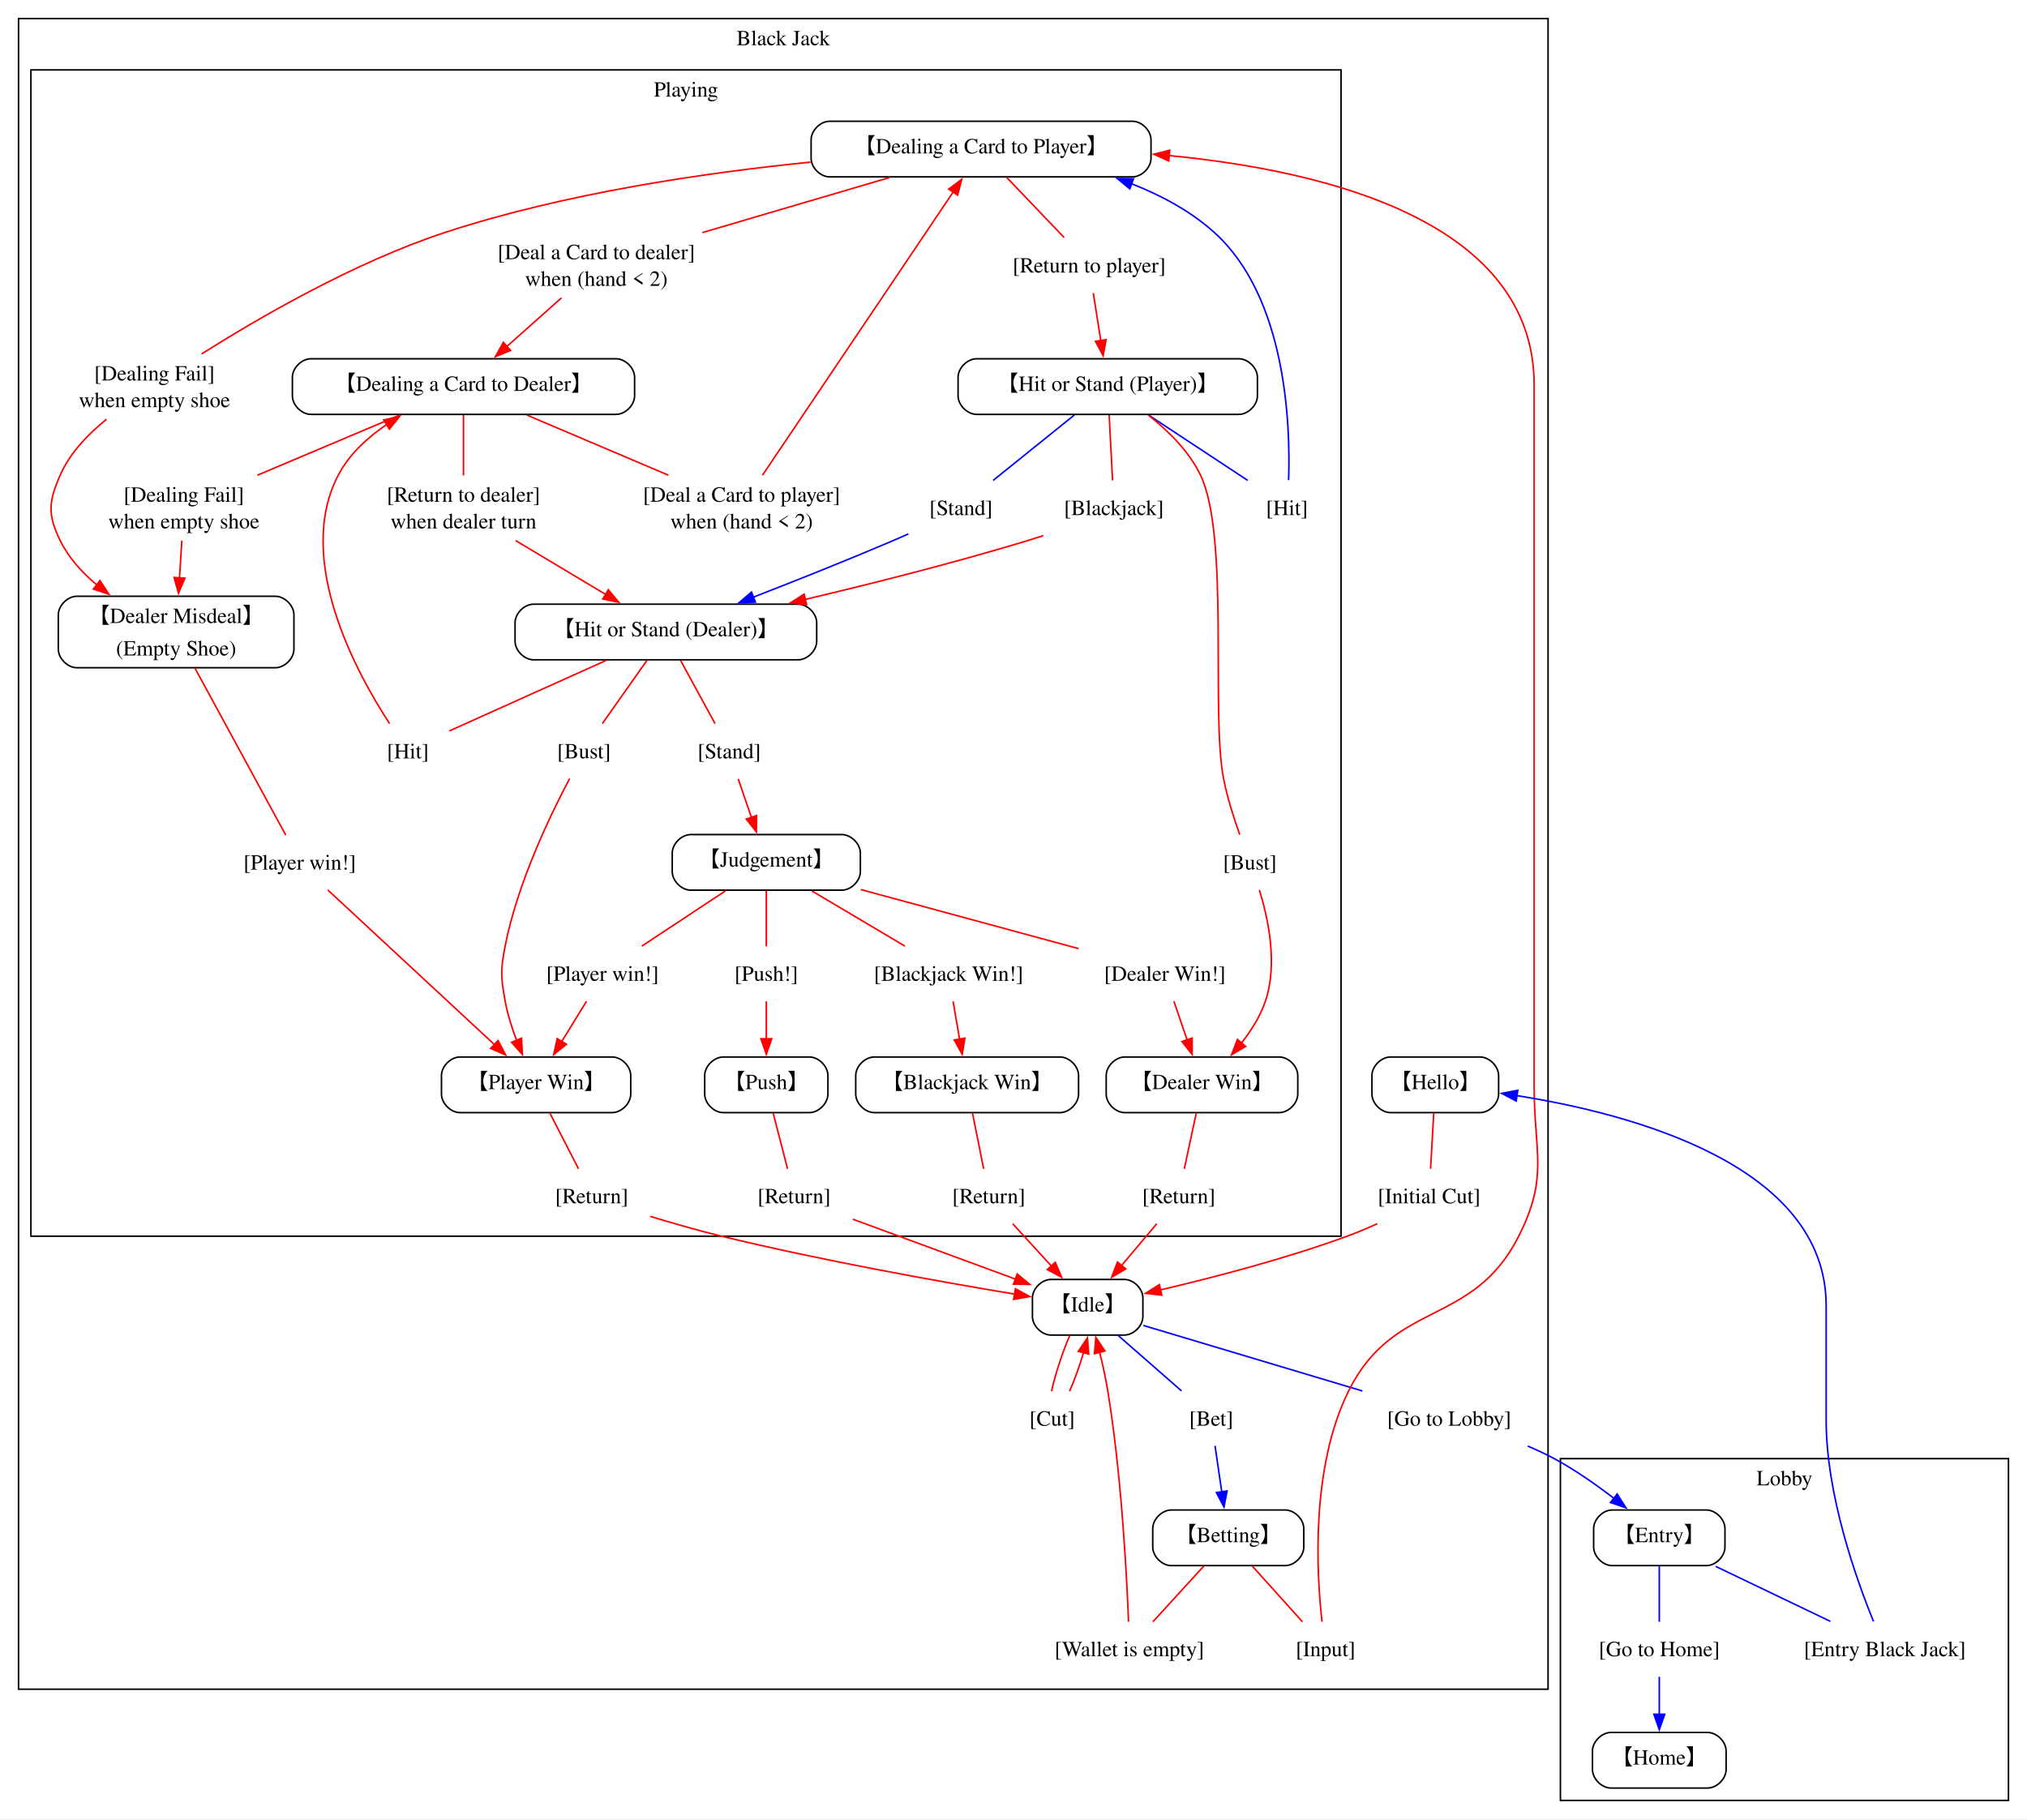
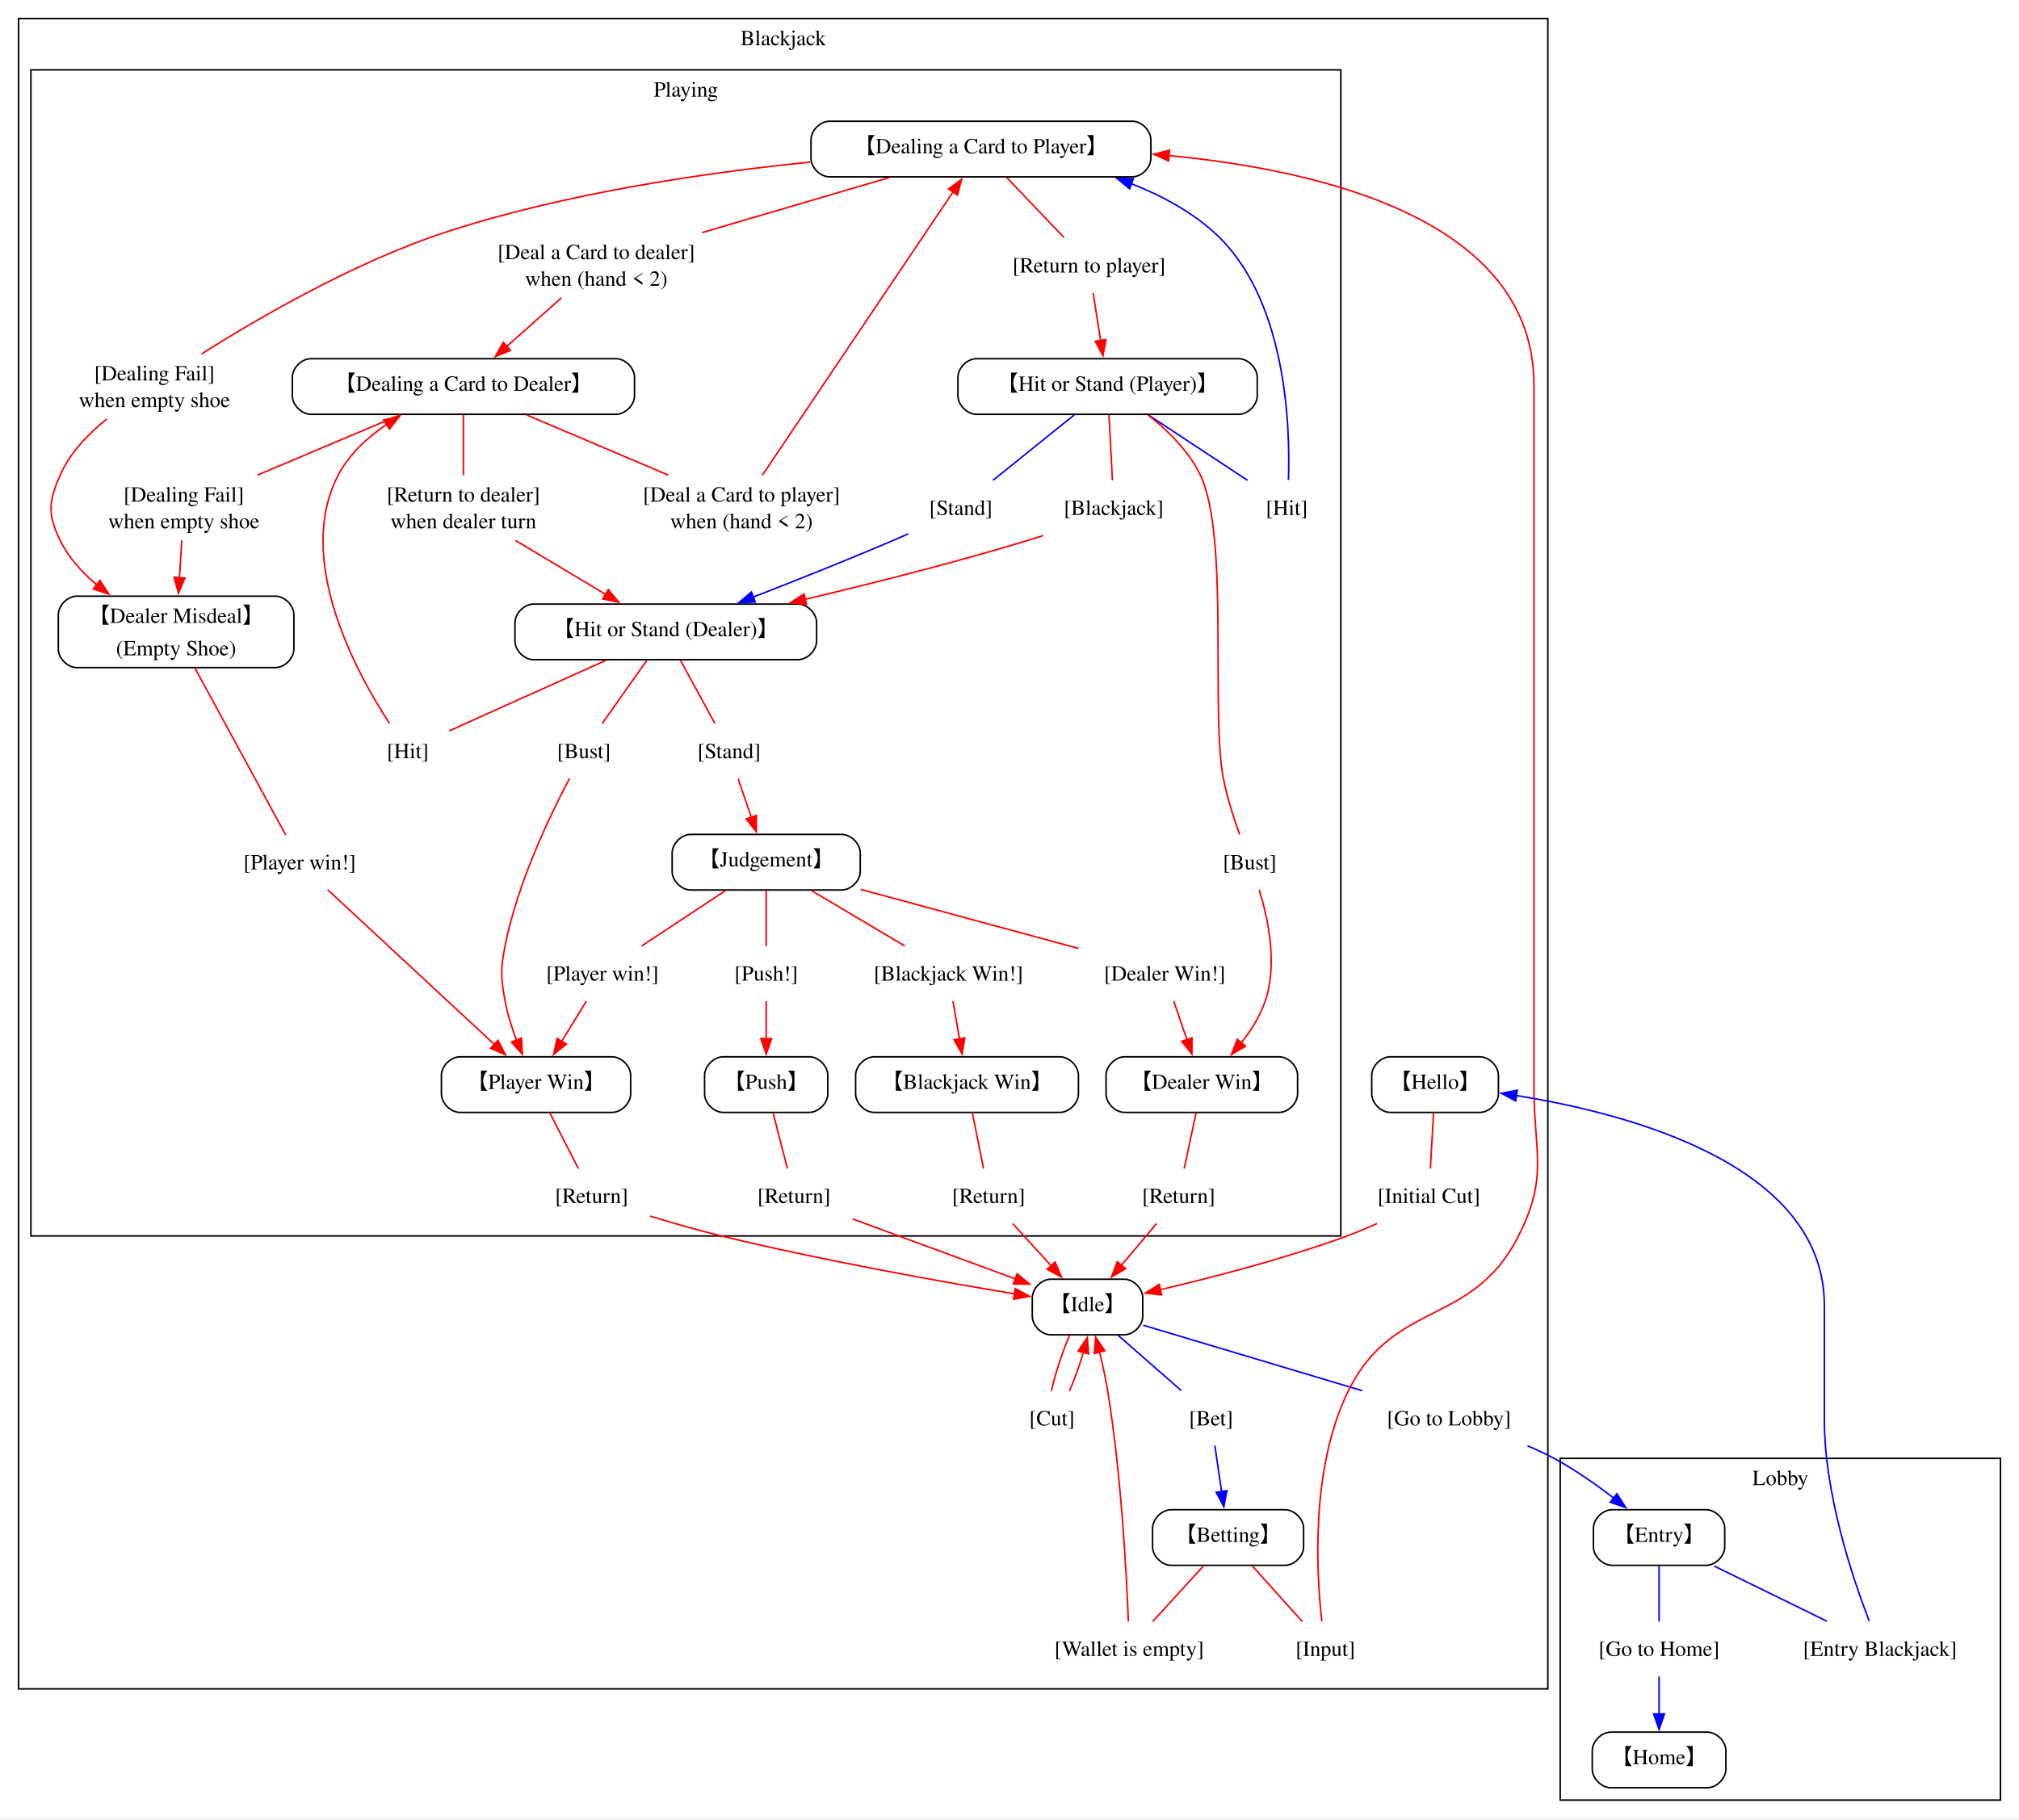
- <svg xmlns="http://www.w3.org/2000/svg" width="1312pt" height="1178pt" viewBox="0.00 0.00 1312.00 1178.00">
+ <svg xmlns="http://www.w3.org/2000/svg" width="1307pt" height="1178pt" viewBox="0.00 0.00 1307.00 1178.00">
  <g id="graph0" class="graph" transform="scale(1 1) rotate(0) translate(4 1173.5)">
-     <polygon fill="white" stroke="none" points="-4,4 -4,-1173.5 1308,-1173.5 1308,4 -4,4" />
+     <polygon fill="white" stroke="none" points="-4,4 -4,-1173.5 1303,-1173.5 1303,4 -4,4" />
    <g id="clust1" class="cluster">
      <polygon fill="none" stroke="black" points="8,-80 8,-1161.5 998,-1161.5 998,-80 8,-80" />
-       <text xml:space="preserve" text-anchor="middle" x="503" y="-1144.2" font-family="Times,serif" font-size="14.00">Black Jack</text>
+       <text xml:space="preserve" text-anchor="middle" x="503" y="-1144.2" font-family="Times,serif" font-size="14.00">Blackjack</text>
    </g>
    <g id="clust2" class="cluster">
      <polygon fill="none" stroke="black" points="16,-373.25 16,-1128.25 864,-1128.25 864,-373.25 16,-373.25" />
      <text xml:space="preserve" text-anchor="middle" x="440" y="-1110.95" font-family="Times,serif" font-size="14.00">Playing</text>
    </g>
    <g id="clust3" class="cluster">
-       <polygon fill="none" stroke="black" points="1006,-8 1006,-229.25 1296,-229.25 1296,-8 1006,-8" />
-       <text xml:space="preserve" text-anchor="middle" x="1151" y="-211.95" font-family="Times,serif" font-size="14.00">Lobby</text>
+       <polygon fill="none" stroke="black" points="1006,-8 1006,-229.25 1291,-229.25 1291,-8 1006,-8" />
+       <text xml:space="preserve" text-anchor="middle" x="1148.5" y="-211.95" font-family="Times,serif" font-size="14.00">Lobby</text>
    </g>
    <g id="node1" class="node">
      <path fill="white" stroke="black" d="M954,-489.25C954,-489.25 896,-489.25 896,-489.25 890,-489.25 884,-483.25 884,-477.25 884,-477.25 884,-465.25 884,-465.25 884,-459.25 890,-453.25 896,-453.25 896,-453.25 954,-453.25 954,-453.25 960,-453.25 966,-459.25 966,-465.25 966,-465.25 966,-477.25 966,-477.25 966,-483.25 960,-489.25 954,-489.25" />
      <text xml:space="preserve" text-anchor="middle" x="925" y="-468.45" font-family="Times,serif" font-size="14.00">【Hello】</text>
    </g>
    <g id="node2" class="node">
      <text xml:space="preserve" text-anchor="middle" x="921" y="-394.57" font-family="Times,serif" font-size="14.00">[Initial Cut]</text>
    </g>
    <g id="edge5" class="edge">
      <path fill="none" stroke="red" d="M924.01,-452.95C923.38,-441.93 922.57,-427.75 921.95,-416.87" />
    </g>
    <g id="node3" class="node">
      <path fill="white" stroke="black" d="M723.75,-345.25C723.75,-345.25 676.25,-345.25 676.25,-345.25 670.25,-345.25 664.25,-339.25 664.25,-333.25 664.25,-333.25 664.25,-321.25 664.25,-321.25 664.25,-315.25 670.25,-309.25 676.25,-309.25 676.25,-309.25 723.75,-309.25 723.75,-309.25 729.75,-309.25 735.75,-315.25 735.75,-321.25 735.75,-321.25 735.75,-333.25 735.75,-333.25 735.75,-339.25 729.75,-345.25 723.75,-345.25" />
      <text xml:space="preserve" text-anchor="middle" x="700" y="-324.45" font-family="Times,serif" font-size="14.00">【Idle】</text>
    </g>
    <g id="edge6" class="edge">
      <path fill="none" stroke="red" d="M887.46,-381.33C881.08,-378.43 874.4,-375.6 868,-373.25 828.01,-358.6 781.08,-346.43 747.01,-338.46" />
      <polygon fill="red" stroke="red" points="747.98,-335.09 737.45,-336.26 746.41,-341.91 747.98,-335.09" />
    </g>
    <g id="node4" class="node">
      <text xml:space="preserve" text-anchor="middle" x="677" y="-250.57" font-family="Times,serif" font-size="14.00">[Cut]</text>
    </g>
    <g id="edge7" class="edge">
      <path fill="none" stroke="red" d="M688.4,-308.95C683.64,-297.93 679.01,-283.75 676.62,-272.87" />
    </g>
    <g id="node5" class="node">
      <text xml:space="preserve" text-anchor="middle" x="780" y="-250.57" font-family="Times,serif" font-size="14.00">[Bet]</text>
    </g>
    <g id="edge9" class="edge">
      <path fill="none" stroke="blue" d="M719.78,-308.95C732.27,-298.02 748.33,-283.96 760.73,-273.11" />
    </g>
    <g id="node6" class="node">
      <text xml:space="preserve" text-anchor="middle" x="934" y="-250.57" font-family="Times,serif" font-size="14.00">[Go to Lobby]</text>
    </g>
    <g id="edge11" class="edge">
      <path fill="none" stroke="blue" d="M736.05,-315.47C773.87,-304.15 833.82,-286.22 877.85,-273.05" />
    </g>
    <g id="edge8" class="edge">
      <path fill="none" stroke="red" d="M688.31,-272.87C691.58,-280.35 694.81,-289.39 697.32,-297.89" />
      <polygon fill="red" stroke="red" points="693.92,-298.7 699.85,-307.48 700.69,-296.92 693.92,-298.7" />
    </g>
    <g id="node7" class="node">
      <path fill="white" stroke="black" d="M827.88,-196C827.88,-196 754.12,-196 754.12,-196 748.12,-196 742.12,-190 742.12,-184 742.12,-184 742.12,-172 742.12,-172 742.12,-166 748.12,-160 754.12,-160 754.12,-160 827.88,-160 827.88,-160 833.88,-160 839.88,-166 839.88,-172 839.88,-172 839.88,-184 839.88,-184 839.88,-190 833.88,-196 827.88,-196" />
      <text xml:space="preserve" text-anchor="middle" x="791" y="-175.2" font-family="Times,serif" font-size="14.00">【Betting】</text>
    </g>
    <g id="edge10" class="edge">
      <path fill="none" stroke="blue" d="M782.44,-237.55C783.72,-228.77 785.33,-217.77 786.81,-207.68" />
      <polygon fill="blue" stroke="blue" points="790.25,-208.34 788.23,-197.94 783.32,-207.32 790.25,-208.34" />
    </g>
    <g id="node42" class="node">
      <path fill="white" stroke="black" d="M1100.5,-196C1100.5,-196 1039.5,-196 1039.5,-196 1033.5,-196 1027.5,-190 1027.5,-184 1027.5,-184 1027.5,-172 1027.5,-172 1027.5,-166 1033.5,-160 1039.5,-160 1039.5,-160 1100.5,-160 1100.5,-160 1106.5,-160 1112.5,-166 1112.5,-172 1112.5,-172 1112.5,-184 1112.5,-184 1112.5,-190 1106.5,-196 1100.5,-196" />
      <text xml:space="preserve" text-anchor="middle" x="1070" y="-175.2" font-family="Times,serif" font-size="14.00">【Entry】</text>
    </g>
    <g id="edge12" class="edge">
      <path fill="none" stroke="blue" d="M984.84,-237.38C990.73,-234.89 996.57,-232.17 1002,-229.25 1015.46,-222 1029.22,-212.33 1040.81,-203.41" />
      <polygon fill="blue" stroke="blue" points="1042.73,-206.36 1048.41,-197.41 1038.39,-200.86 1042.73,-206.36" />
    </g>
    <g id="node8" class="node">
      <text xml:space="preserve" text-anchor="middle" x="727" y="-101.33" font-family="Times,serif" font-size="14.00">[Wallet is empty]</text>
    </g>
    <g id="edge13" class="edge">
      <path fill="none" stroke="red" d="M775.18,-159.7C765.11,-148.68 752.14,-134.5 742.2,-123.62" />
    </g>
    <g id="node9" class="node">
      <text xml:space="preserve" text-anchor="middle" x="854" y="-101.33" font-family="Times,serif" font-size="14.00">[Input]</text>
    </g>
    <g id="edge15" class="edge">
      <path fill="none" stroke="red" d="M806.57,-159.7C816.48,-148.68 829.25,-134.5 839.04,-123.62" />
    </g>
    <g id="edge14" class="edge">
      <path fill="none" stroke="red" d="M726.46,-123.62C725.3,-153.67 721.89,-218.94 713,-273.25 711.66,-281.42 709.73,-290.18 707.75,-298.18" />
      <polygon fill="red" stroke="red" points="704.4,-297.18 705.28,-307.74 711.17,-298.93 704.4,-297.18" />
    </g>
    <g id="node10" class="node">
      <path fill="white" stroke="black" d="M729,-1095C729,-1095 533,-1095 533,-1095 527,-1095 521,-1089 521,-1083 521,-1083 521,-1071 521,-1071 521,-1065 527,-1059 533,-1059 533,-1059 729,-1059 729,-1059 735,-1059 741,-1065 741,-1071 741,-1071 741,-1083 741,-1083 741,-1089 735,-1095 729,-1095" />
      <text xml:space="preserve" text-anchor="middle" x="631" y="-1074.2" font-family="Times,serif" font-size="14.00">【Dealing a Card to Player】</text>
    </g>
    <g id="edge16" class="edge">
      <path fill="none" stroke="red" d="M851.7,-123.64C848.17,-154.82 844.22,-223.43 869,-273.25 898.42,-332.41 949.2,-314.28 979,-373.25 998.55,-411.93 989,-426.91 989,-470.25 989,-924.25 989,-924.25 989,-924.25 989,-1029.44 856.36,-1062.8 752.56,-1072.8" />
      <polygon fill="red" stroke="red" points="752.49,-1069.29 742.84,-1073.66 753.11,-1076.26 752.49,-1069.29" />
    </g>
    <g id="node11" class="node">
      <text xml:space="preserve" text-anchor="middle" x="96" y="-927.2" font-family="Times,serif" font-size="14.00">[Dealing Fail]</text>
      <text xml:space="preserve" text-anchor="middle" x="96" y="-909.95" font-family="Times,serif" font-size="14.00">when empty shoe</text>
    </g>
    <g id="edge17" class="edge">
      <path fill="none" stroke="red" d="M520.6,-1068.54C451.31,-1061.58 360.85,-1048.26 284,-1023 225.16,-1003.66 162.58,-967.17 126.51,-944.38" />
    </g>
    <g id="node12" class="node">
      <text xml:space="preserve" text-anchor="middle" x="382" y="-1005.7" font-family="Times,serif" font-size="14.00">[Deal a Card to dealer]</text>
      <text xml:space="preserve" text-anchor="middle" x="382" y="-988.45" font-family="Times,serif" font-size="14.00">when (hand &lt; 2)</text>
    </g>
    <g id="edge19" class="edge">
      <path fill="none" stroke="red" d="M571.67,-1058.55C535.28,-1047.84 488.54,-1034.09 450.57,-1022.92" />
    </g>
    <g id="node13" class="node">
      <text xml:space="preserve" text-anchor="middle" x="701" y="-997.08" font-family="Times,serif" font-size="14.00">[Return to player]</text>
    </g>
    <g id="edge21" class="edge">
      <path fill="none" stroke="red" d="M647.59,-1058.64C658.83,-1046.88 673.61,-1031.41 684.77,-1019.73" />
    </g>
    <g id="node14" class="node">
      <path fill="white" stroke="black" d="M174.25,-787.5C174.25,-787.5 45.75,-787.5 45.75,-787.5 39.75,-787.5 33.75,-781.5 33.75,-775.5 33.75,-775.5 33.75,-753.25 33.75,-753.25 33.75,-747.25 39.75,-741.25 45.75,-741.25 45.75,-741.25 174.25,-741.25 174.25,-741.25 180.25,-741.25 186.25,-747.25 186.25,-753.25 186.25,-753.25 186.25,-775.5 186.25,-775.5 186.25,-781.5 180.25,-787.5 174.25,-787.5" />
      <text xml:space="preserve" text-anchor="middle" x="110" y="-770.2" font-family="Times,serif" font-size="14.00">【Dealer Misdeal】</text>
      <text xml:space="preserve" text-anchor="middle" x="110" y="-749.2" font-family="Times,serif" font-size="14.00">(Empty Shoe)</text>
    </g>
    <g id="edge18" class="edge">
      <path fill="none" stroke="red" d="M64.99,-902.14C53.3,-892.71 41.3,-880.38 35,-866 27.42,-848.7 26.69,-840.46 35,-823.5 40.44,-812.4 49.13,-802.82 58.71,-794.81" />
      <polygon fill="red" stroke="red" points="60.69,-797.7 66.48,-788.83 56.42,-792.15 60.69,-797.7" />
    </g>
    <g id="node18" class="node">
      <path fill="white" stroke="black" d="M394.75,-941.25C394.75,-941.25 197.25,-941.25 197.25,-941.25 191.25,-941.25 185.25,-935.25 185.25,-929.25 185.25,-929.25 185.25,-917.25 185.25,-917.25 185.25,-911.25 191.25,-905.25 197.25,-905.25 197.25,-905.25 394.75,-905.25 394.75,-905.25 400.75,-905.25 406.75,-911.25 406.75,-917.25 406.75,-917.25 406.75,-929.25 406.75,-929.25 406.75,-935.25 400.75,-941.25 394.75,-941.25" />
      <text xml:space="preserve" text-anchor="middle" x="296" y="-920.45" font-family="Times,serif" font-size="14.00">【Dealing a Card to Dealer】</text>
    </g>
    <g id="edge20" class="edge">
      <path fill="none" stroke="red" d="M359.4,-980.65C348.54,-970.98 335.41,-959.31 323.92,-949.09" />
      <polygon fill="red" stroke="red" points="326.45,-946.66 316.66,-942.62 321.8,-951.89 326.45,-946.66" />
    </g>
    <g id="node37" class="node">
      <path fill="white" stroke="black" d="M797.88,-941.25C797.88,-941.25 628.12,-941.25 628.12,-941.25 622.12,-941.25 616.12,-935.25 616.12,-929.25 616.12,-929.25 616.12,-917.25 616.12,-917.25 616.12,-911.25 622.12,-905.25 628.12,-905.25 628.12,-905.25 797.88,-905.25 797.88,-905.25 803.88,-905.25 809.88,-911.25 809.88,-917.25 809.88,-917.25 809.88,-929.25 809.88,-929.25 809.88,-935.25 803.88,-941.25 797.88,-941.25" />
      <text xml:space="preserve" text-anchor="middle" x="713" y="-920.45" font-family="Times,serif" font-size="14.00">【Hit or Stand (Player)】</text>
    </g>
    <g id="edge22" class="edge">
      <path fill="none" stroke="red" d="M703.66,-983.77C705.09,-974.69 706.88,-963.26 708.51,-952.85" />
      <polygon fill="red" stroke="red" points="711.93,-953.63 710.03,-943.21 705.02,-952.54 711.93,-953.63" />
    </g>
    <g id="node15" class="node">
      <text xml:space="preserve" text-anchor="middle" x="190" y="-610.58" font-family="Times,serif" font-size="14.00">[Player win!]</text>
    </g>
    <g id="edge23" class="edge">
      <path fill="none" stroke="red" d="M122.15,-741.03C138.32,-711.29 166.55,-659.37 180.97,-632.86" />
    </g>
    <g id="node16" class="node">
      <path fill="white" stroke="black" d="M392.25,-489.25C392.25,-489.25 293.75,-489.25 293.75,-489.25 287.75,-489.25 281.75,-483.25 281.75,-477.25 281.75,-477.25 281.75,-465.25 281.75,-465.25 281.75,-459.25 287.75,-453.25 293.75,-453.25 293.75,-453.25 392.25,-453.25 392.25,-453.25 398.25,-453.25 404.25,-459.25 404.25,-465.25 404.25,-465.25 404.25,-477.25 404.25,-477.25 404.25,-483.25 398.25,-489.25 392.25,-489.25" />
      <text xml:space="preserve" text-anchor="middle" x="343" y="-468.45" font-family="Times,serif" font-size="14.00">【Player Win】</text>
    </g>
    <g id="edge24" class="edge">
      <path fill="none" stroke="red" d="M208.15,-597.4C234.92,-572.56 285.16,-525.93 316.19,-497.13" />
      <polygon fill="red" stroke="red" points="318.34,-499.92 323.29,-490.55 313.57,-494.78 318.34,-499.92" />
    </g>
    <g id="node17" class="node">
      <text xml:space="preserve" text-anchor="middle" x="379" y="-394.57" font-family="Times,serif" font-size="14.00">[Return]</text>
    </g>
    <g id="edge25" class="edge">
      <path fill="none" stroke="red" d="M351.9,-452.95C357.56,-441.93 364.86,-427.75 370.45,-416.87" />
    </g>
    <g id="edge26" class="edge">
      <path fill="none" stroke="red" d="M416.83,-386.1C431.2,-381.72 447.77,-376.95 463,-373.25 528.23,-357.39 604.68,-343.75 652.74,-335.77" />
      <polygon fill="red" stroke="red" points="653.23,-339.23 662.53,-334.16 652.09,-332.33 653.23,-339.23" />
    </g>
    <g id="node19" class="node">
      <text xml:space="preserve" text-anchor="middle" x="115" y="-848.7" font-family="Times,serif" font-size="14.00">[Dealing Fail]</text>
      <text xml:space="preserve" text-anchor="middle" x="115" y="-831.45" font-family="Times,serif" font-size="14.00">when empty shoe</text>
    </g>
    <g id="edge27" class="edge">
      <path fill="none" stroke="red" d="M254.93,-904.89C227.5,-893.3 191.33,-878.01 162.63,-865.88" />
    </g>
    <g id="node20" class="node">
      <text xml:space="preserve" text-anchor="middle" x="476" y="-848.7" font-family="Times,serif" font-size="14.00">[Deal a Card to player]</text>
      <text xml:space="preserve" text-anchor="middle" x="476" y="-831.45" font-family="Times,serif" font-size="14.00">when (hand &lt; 2)</text>
    </g>
    <g id="edge29" class="edge">
      <path fill="none" stroke="red" d="M336.84,-904.89C364.12,-893.3 400.1,-878.01 428.63,-865.88" />
    </g>
    <g id="node21" class="node">
      <text xml:space="preserve" text-anchor="middle" x="296" y="-848.7" font-family="Times,serif" font-size="14.00">[Return to dealer]</text>
      <text xml:space="preserve" text-anchor="middle" x="296" y="-831.45" font-family="Times,serif" font-size="14.00">when dealer turn</text>
    </g>
    <g id="edge31" class="edge">
      <path fill="none" stroke="red" d="M296,-904.89C296,-893.25 296,-877.89 296,-865.74" />
    </g>
    <g id="edge28" class="edge">
      <path fill="none" stroke="red" d="M113.71,-823.57C113.24,-816.17 112.69,-807.58 112.16,-799.3" />
      <polygon fill="red" stroke="red" points="115.67,-799.25 111.54,-789.49 108.68,-799.69 115.67,-799.25" />
    </g>
    <g id="edge30" class="edge">
      <path fill="none" stroke="red" d="M489.53,-865.86C517.48,-907.37 581.59,-1002.6 612.99,-1049.25" />
      <polygon fill="red" stroke="red" points="610.02,-1051.1 618.5,-1057.44 615.82,-1047.19 610.02,-1051.1" />
    </g>
    <g id="node22" class="node">
      <path fill="white" stroke="black" d="M512.62,-782.38C512.62,-782.38 341.38,-782.38 341.38,-782.38 335.38,-782.38 329.38,-776.38 329.38,-770.38 329.38,-770.38 329.38,-758.38 329.38,-758.38 329.38,-752.38 335.38,-746.38 341.38,-746.38 341.38,-746.38 512.62,-746.38 512.62,-746.38 518.62,-746.38 524.62,-752.38 524.62,-758.38 524.62,-758.38 524.62,-770.38 524.62,-770.38 524.62,-776.38 518.62,-782.38 512.62,-782.38" />
      <text xml:space="preserve" text-anchor="middle" x="427" y="-761.58" font-family="Times,serif" font-size="14.00">【Hit or Stand (Dealer)】</text>
    </g>
    <g id="edge32" class="edge">
      <path fill="none" stroke="red" d="M329.74,-823.57C347.6,-812.88 369.62,-799.7 388.19,-788.59" />
      <polygon fill="red" stroke="red" points="389.74,-791.74 396.53,-783.61 386.15,-785.74 389.74,-791.74" />
    </g>
    <g id="node23" class="node">
      <text xml:space="preserve" text-anchor="middle" x="260" y="-682.58" font-family="Times,serif" font-size="14.00">[Hit]</text>
    </g>
    <g id="edge33" class="edge">
      <path fill="none" stroke="red" d="M388.27,-745.95C357.14,-731.95 314.24,-712.65 286.81,-700.31" />
    </g>
    <g id="node24" class="node">
      <text xml:space="preserve" text-anchor="middle" x="468" y="-682.58" font-family="Times,serif" font-size="14.00">[Stand]</text>
    </g>
    <g id="edge35" class="edge">
      <path fill="none" stroke="red" d="M436.51,-745.95C443.23,-733.64 452.18,-717.23 458.82,-705.06" />
    </g>
    <g id="node25" class="node">
      <text xml:space="preserve" text-anchor="middle" x="374" y="-682.58" font-family="Times,serif" font-size="14.00">[Bust]</text>
    </g>
    <g id="edge37" class="edge">
      <path fill="none" stroke="red" d="M414.71,-745.95C406.02,-733.64 394.45,-717.23 385.86,-705.06" />
    </g>
    <g id="edge34" class="edge">
      <path fill="none" stroke="red" d="M248.16,-705.1C226.77,-737.8 186.45,-811.42 215,-866 222.02,-879.42 233.86,-890.28 246.35,-898.75" />
      <polygon fill="red" stroke="red" points="244.34,-901.62 254.67,-903.96 248.05,-895.69 244.34,-901.62" />
    </g>
    <g id="node26" class="node">
      <path fill="white" stroke="black" d="M540.88,-633.25C540.88,-633.25 443.12,-633.25 443.12,-633.25 437.12,-633.25 431.12,-627.25 431.12,-621.25 431.12,-621.25 431.12,-609.25 431.12,-609.25 431.12,-603.25 437.12,-597.25 443.12,-597.25 443.12,-597.25 540.88,-597.25 540.88,-597.25 546.88,-597.25 552.88,-603.25 552.88,-609.25 552.88,-609.25 552.88,-621.25 552.88,-621.25 552.88,-627.25 546.88,-633.25 540.88,-633.25" />
      <text xml:space="preserve" text-anchor="middle" x="492" y="-612.45" font-family="Times,serif" font-size="14.00">【Judgement】</text>
    </g>
    <g id="edge36" class="edge">
      <path fill="none" stroke="red" d="M473.81,-669.3C476.39,-661.77 479.51,-652.69 482.42,-644.19" />
      <polygon fill="red" stroke="red" points="485.65,-645.55 485.59,-634.96 479.03,-643.28 485.65,-645.55" />
    </g>
    <g id="edge38" class="edge">
      <path fill="none" stroke="red" d="M364.71,-669.52C352.31,-646.13 330.99,-601.96 323,-561.25 319.92,-545.55 320.13,-540.99 323,-525.25 324.54,-516.83 327.34,-508.02 330.37,-500.04" />
      <polygon fill="red" stroke="red" points="333.58,-501.44 334.12,-490.86 327.1,-498.79 333.58,-501.44" />
    </g>
    <g id="node27" class="node">
      <text xml:space="preserve" text-anchor="middle" x="610" y="-538.58" font-family="Times,serif" font-size="14.00">[Blackjack Win!]</text>
    </g>
    <g id="edge39" class="edge">
      <path fill="none" stroke="red" d="M521.47,-596.77C539.9,-585.83 563.51,-571.83 581.72,-561.03" />
    </g>
    <g id="node28" class="node">
      <text xml:space="preserve" text-anchor="middle" x="386" y="-538.58" font-family="Times,serif" font-size="14.00">[Player win!]</text>
    </g>
    <g id="edge41" class="edge">
      <path fill="none" stroke="red" d="M465.53,-596.77C448.97,-585.83 427.76,-571.83 411.41,-561.03" />
    </g>
    <g id="node29" class="node">
      <text xml:space="preserve" text-anchor="middle" x="492" y="-538.58" font-family="Times,serif" font-size="14.00">[Push!]</text>
    </g>
    <g id="edge43" class="edge">
      <path fill="none" stroke="red" d="M492,-596.95C492,-585.93 492,-571.75 492,-560.87" />
    </g>
    <g id="node30" class="node">
      <text xml:space="preserve" text-anchor="middle" x="750" y="-538.58" font-family="Times,serif" font-size="14.00">[Dealer Win!]</text>
    </g>
    <g id="edge45" class="edge">
      <path fill="none" stroke="red" d="M553.14,-597.66C595.91,-586.06 652.59,-570.68 694.14,-559.41" />
    </g>
    <g id="node31" class="node">
      <path fill="white" stroke="black" d="M682.12,-489.25C682.12,-489.25 561.88,-489.25 561.88,-489.25 555.88,-489.25 549.88,-483.25 549.88,-477.25 549.88,-477.25 549.88,-465.25 549.88,-465.25 549.88,-459.25 555.88,-453.25 561.88,-453.25 561.88,-453.25 682.12,-453.25 682.12,-453.25 688.12,-453.25 694.12,-459.25 694.12,-465.25 694.12,-465.25 694.12,-477.25 694.12,-477.25 694.12,-483.25 688.12,-489.25 682.12,-489.25" />
      <text xml:space="preserve" text-anchor="middle" x="622" y="-468.45" font-family="Times,serif" font-size="14.00">【Blackjack Win】</text>
    </g>
    <g id="edge40" class="edge">
      <path fill="none" stroke="red" d="M612.9,-525.3C614.17,-517.93 615.68,-509.09 617.11,-500.76" />
      <polygon fill="red" stroke="red" points="620.54,-501.46 618.78,-491.02 613.64,-500.28 620.54,-501.46" />
    </g>
    <g id="edge42" class="edge">
      <path fill="none" stroke="red" d="M375.59,-525.3C370.8,-517.51 365,-508.07 359.63,-499.33" />
      <polygon fill="red" stroke="red" points="362.62,-497.5 354.4,-490.81 356.66,-501.17 362.62,-497.5" />
    </g>
    <g id="node33" class="node">
      <path fill="white" stroke="black" d="M519.88,-489.25C519.88,-489.25 464.12,-489.25 464.12,-489.25 458.12,-489.25 452.12,-483.25 452.12,-477.25 452.12,-477.25 452.12,-465.25 452.12,-465.25 452.12,-459.25 458.12,-453.25 464.12,-453.25 464.12,-453.25 519.88,-453.25 519.88,-453.25 525.88,-453.25 531.88,-459.25 531.88,-465.25 531.88,-465.25 531.88,-477.25 531.88,-477.25 531.88,-483.25 525.88,-489.25 519.88,-489.25" />
      <text xml:space="preserve" text-anchor="middle" x="492" y="-468.45" font-family="Times,serif" font-size="14.00">【Push】</text>
    </g>
    <g id="edge44" class="edge">
      <path fill="none" stroke="red" d="M492,-525.3C492,-517.93 492,-509.09 492,-500.76" />
      <polygon fill="red" stroke="red" points="495.5,-501.04 492,-491.04 488.5,-501.04 495.5,-501.04" />
    </g>
    <g id="node35" class="node">
      <path fill="white" stroke="black" d="M824,-489.25C824,-489.25 724,-489.25 724,-489.25 718,-489.25 712,-483.25 712,-477.25 712,-477.25 712,-465.25 712,-465.25 712,-459.25 718,-453.25 724,-453.25 724,-453.25 824,-453.25 824,-453.25 830,-453.25 836,-459.25 836,-465.25 836,-465.25 836,-477.25 836,-477.25 836,-483.25 830,-489.25 824,-489.25" />
      <text xml:space="preserve" text-anchor="middle" x="774" y="-468.45" font-family="Times,serif" font-size="14.00">【Dealer Win】</text>
    </g>
    <g id="edge46" class="edge">
      <path fill="none" stroke="red" d="M755.81,-525.3C758.39,-517.77 761.51,-508.69 764.42,-500.19" />
      <polygon fill="red" stroke="red" points="767.65,-501.55 767.59,-490.96 761.03,-499.28 767.65,-501.55" />
    </g>
    <g id="node32" class="node">
      <text xml:space="preserve" text-anchor="middle" x="636" y="-394.57" font-family="Times,serif" font-size="14.00">[Return]</text>
    </g>
    <g id="edge47" class="edge">
      <path fill="none" stroke="red" d="M625.46,-452.95C627.66,-441.93 630.5,-427.75 632.68,-416.87" />
    </g>
    <g id="edge48" class="edge">
      <path fill="none" stroke="red" d="M651.49,-381.3C659.01,-373.09 668.19,-363.04 676.54,-353.91" />
      <polygon fill="red" stroke="red" points="679.02,-356.38 683.18,-346.64 673.85,-351.66 679.02,-356.38" />
    </g>
    <g id="node34" class="node">
      <text xml:space="preserve" text-anchor="middle" x="510" y="-394.57" font-family="Times,serif" font-size="14.00">[Return]</text>
    </g>
    <g id="edge49" class="edge">
      <path fill="none" stroke="red" d="M496.45,-452.95C499.28,-441.93 502.93,-427.75 505.73,-416.87" />
    </g>
    <g id="edge50" class="edge">
      <path fill="none" stroke="red" d="M547.99,-384.25C578.35,-373.07 621.03,-357.34 653.44,-345.4" />
      <polygon fill="red" stroke="red" points="654.41,-348.78 662.58,-342.03 651.99,-342.21 654.41,-348.78" />
    </g>
    <g id="node36" class="node">
      <text xml:space="preserve" text-anchor="middle" x="759" y="-394.57" font-family="Times,serif" font-size="14.00">[Return]</text>
    </g>
    <g id="edge51" class="edge">
      <path fill="none" stroke="red" d="M770.29,-452.95C767.93,-441.93 764.89,-427.75 762.56,-416.87" />
    </g>
    <g id="edge52" class="edge">
      <path fill="none" stroke="red" d="M744.72,-381.3C737.86,-373.17 729.5,-363.25 721.87,-354.19" />
      <polygon fill="red" stroke="red" points="724.66,-352.07 715.54,-346.68 719.3,-356.58 724.66,-352.07" />
    </g>
    <g id="node38" class="node">
      <text xml:space="preserve" text-anchor="middle" x="829" y="-840.08" font-family="Times,serif" font-size="14.00">[Hit]</text>
    </g>
    <g id="edge53" class="edge">
      <path fill="none" stroke="blue" d="M739.32,-904.89C758.57,-892.19 784.54,-875.07 803.58,-862.51" />
    </g>
    <g id="node39" class="node">
      <text xml:space="preserve" text-anchor="middle" x="618" y="-840.08" font-family="Times,serif" font-size="14.00">[Stand]</text>
    </g>
    <g id="edge55" class="edge">
      <path fill="none" stroke="blue" d="M691.44,-904.89C675.68,-892.19 654.41,-875.07 638.82,-862.51" />
    </g>
    <g id="node40" class="node">
      <text xml:space="preserve" text-anchor="middle" x="805" y="-610.58" font-family="Times,serif" font-size="14.00">[Bust]</text>
    </g>
    <g id="edge57" class="edge">
      <path fill="none" stroke="red" d="M739.23,-904.82C751.72,-895 765.53,-881.58 773,-866 791.95,-826.46 779.58,-712.28 788,-669.25 790.41,-656.92 794.76,-643.45 798.45,-633.17" />
    </g>
    <g id="node41" class="node">
      <text xml:space="preserve" text-anchor="middle" x="717" y="-840.08" font-family="Times,serif" font-size="14.00">[Blackjack]</text>
    </g>
    <g id="edge59" class="edge">
      <path fill="none" stroke="red" d="M713.91,-904.89C714.57,-892.19 715.47,-875.07 716.12,-862.51" />
    </g>
    <g id="edge54" class="edge">
      <path fill="none" stroke="blue" d="M830.07,-862.69C831.31,-898.26 828.69,-980.89 782,-1023 766.77,-1036.74 747.76,-1046.96 728.43,-1054.55" />
      <polygon fill="blue" stroke="blue" points="727.28,-1051.25 719.1,-1057.98 729.69,-1057.82 727.28,-1051.25" />
    </g>
    <g id="edge56" class="edge">
      <path fill="none" stroke="blue" d="M583.97,-827.87C580.61,-826.37 577.25,-824.89 574,-823.5 544.37,-810.84 511,-797.56 483.55,-786.9" />
      <polygon fill="blue" stroke="blue" points="484.95,-783.69 474.36,-783.35 482.43,-790.22 484.95,-783.69" />
    </g>
    <g id="edge58" class="edge">
      <path fill="none" stroke="red" d="M811.14,-597.38C816.82,-579.12 823.24,-549.38 815,-525.25 811.7,-515.6 805.85,-506.34 799.59,-498.34" />
      <polygon fill="red" stroke="red" points="802.28,-496.1 793.15,-490.73 796.94,-500.62 802.28,-496.1" />
    </g>
    <g id="edge60" class="edge">
      <path fill="none" stroke="red" d="M671.29,-826.78C667.82,-825.63 664.36,-824.52 661,-823.5 614.03,-809.22 560.98,-795.82 517.28,-785.49" />
      <polygon fill="red" stroke="red" points="518.1,-782.09 507.56,-783.22 516.5,-788.91 518.1,-782.09" />
    </g>
    <g id="node43" class="node">
      <text xml:space="preserve" text-anchor="middle" x="1070" y="-101.33" font-family="Times,serif" font-size="14.00">[Go to Home]</text>
    </g>
    <g id="edge1" class="edge">
      <path fill="none" stroke="blue" d="M1070,-159.7C1070,-148.68 1070,-134.5 1070,-123.62" />
    </g>
    <g id="node44" class="node">
-       <text xml:space="preserve" text-anchor="middle" x="1216" y="-101.33" font-family="Times,serif" font-size="14.00">[Entry Black Jack]</text>
+       <text xml:space="preserve" text-anchor="middle" x="1213" y="-101.33" font-family="Times,serif" font-size="14.00">[Entry Blackjack]</text>
    </g>
    <g id="edge3" class="edge">
-       <path fill="none" stroke="blue" d="M1106.47,-159.52C1129.19,-148.62 1158.27,-134.68 1180.75,-123.9" />
+       <path fill="none" stroke="blue" d="M1105.72,-159.52C1128.05,-148.58 1156.67,-134.58 1178.72,-123.78" />
    </g>
    <g id="node45" class="node">
      <path fill="white" stroke="black" d="M1101.25,-52C1101.25,-52 1038.75,-52 1038.75,-52 1032.75,-52 1026.75,-46 1026.75,-40 1026.75,-40 1026.75,-28 1026.75,-28 1026.75,-22 1032.75,-16 1038.75,-16 1038.75,-16 1101.25,-16 1101.25,-16 1107.25,-16 1113.25,-22 1113.25,-28 1113.25,-28 1113.25,-40 1113.25,-40 1113.25,-46 1107.25,-52 1101.25,-52" />
      <text xml:space="preserve" text-anchor="middle" x="1070" y="-31.2" font-family="Times,serif" font-size="14.00">【Home】</text>
    </g>
    <g id="edge2" class="edge">
      <path fill="none" stroke="blue" d="M1070,-88.05C1070,-80.68 1070,-71.84 1070,-63.51" />
      <polygon fill="blue" stroke="blue" points="1073.5,-63.79 1070,-53.79 1066.5,-63.79 1073.5,-63.79" />
    </g>
    <g id="edge4" class="edge">
-       <path fill="none" stroke="blue" d="M1208.67,-123.86C1197.63,-150.85 1178,-205.67 1178,-254.25 1178,-328.25 1178,-328.25 1178,-328.25 1178,-419.4 1051.58,-452.64 977.47,-464.29" />
-       <polygon fill="blue" stroke="blue" points="977.37,-460.77 967.99,-465.7 978.4,-467.7 977.37,-460.77" />
+       <path fill="none" stroke="blue" d="M1206.06,-123.9C1195.6,-150.94 1177,-205.83 1177,-254.25 1177,-328.25 1177,-328.25 1177,-328.25 1177,-419.12 1051.08,-452.48 977.26,-464.22" />
+       <polygon fill="blue" stroke="blue" points="977.2,-460.69 967.83,-465.64 978.24,-467.62 977.2,-460.69" />
    </g>
  </g>
</svg>
